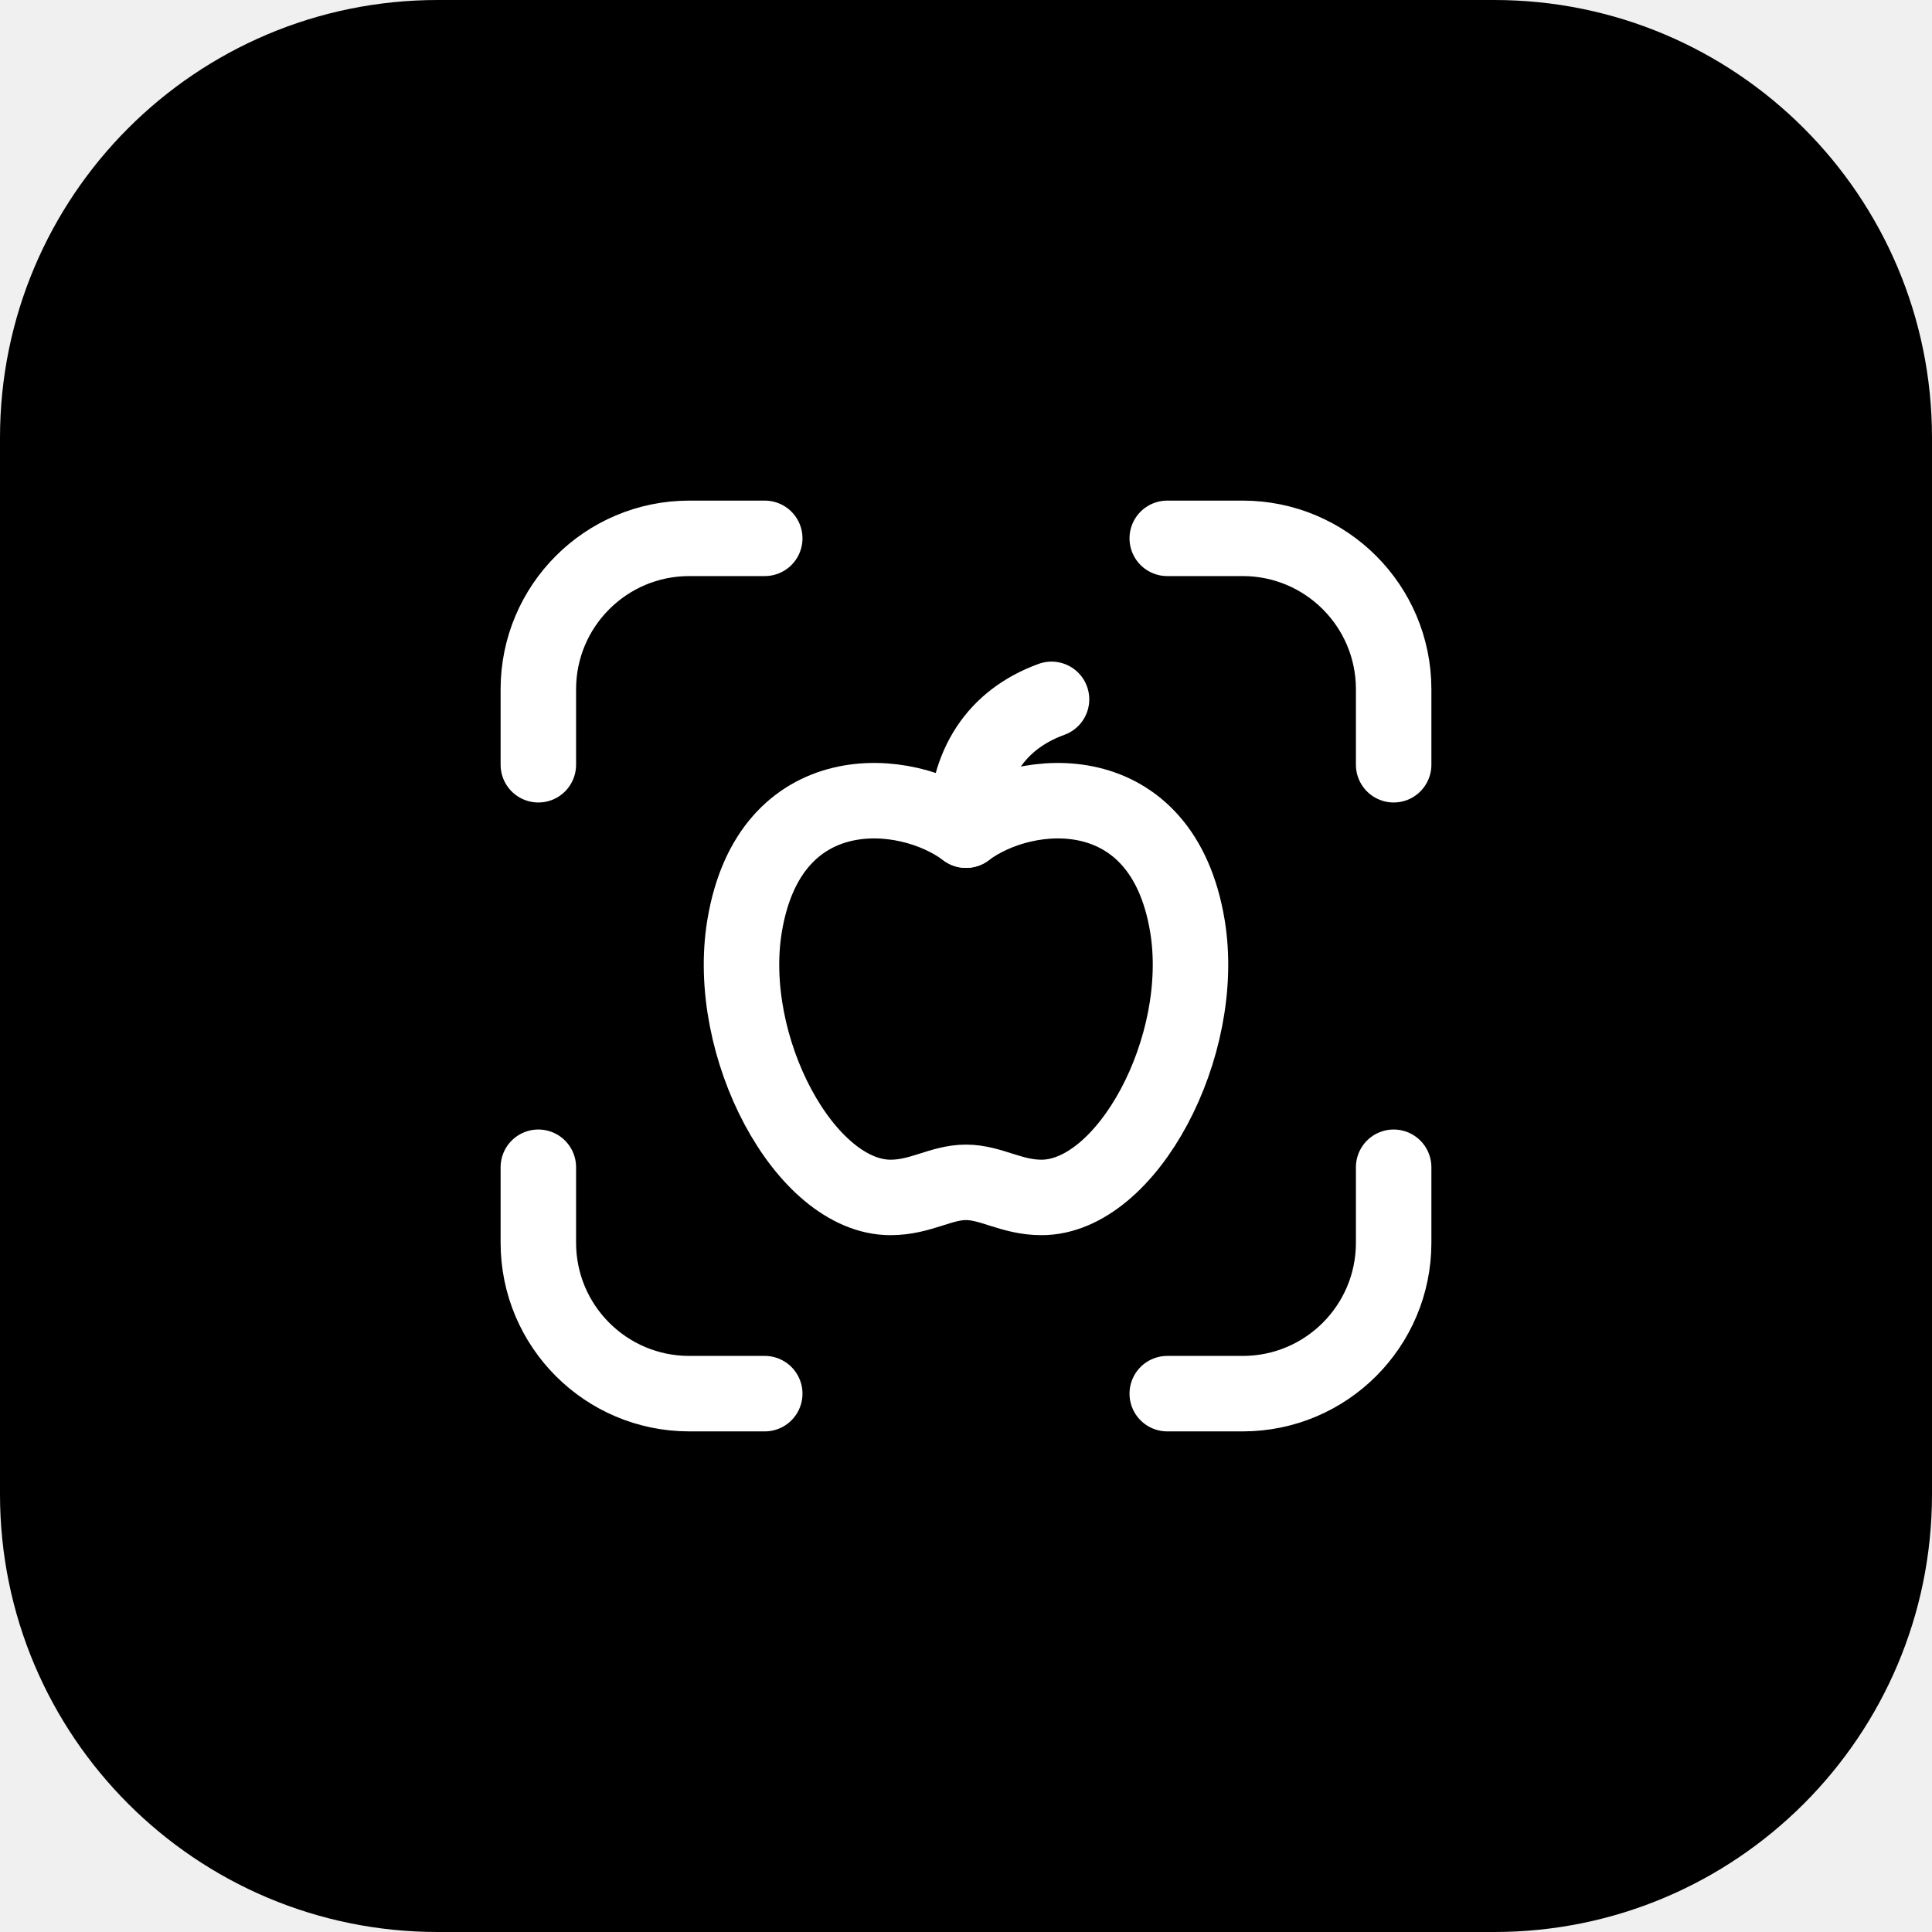
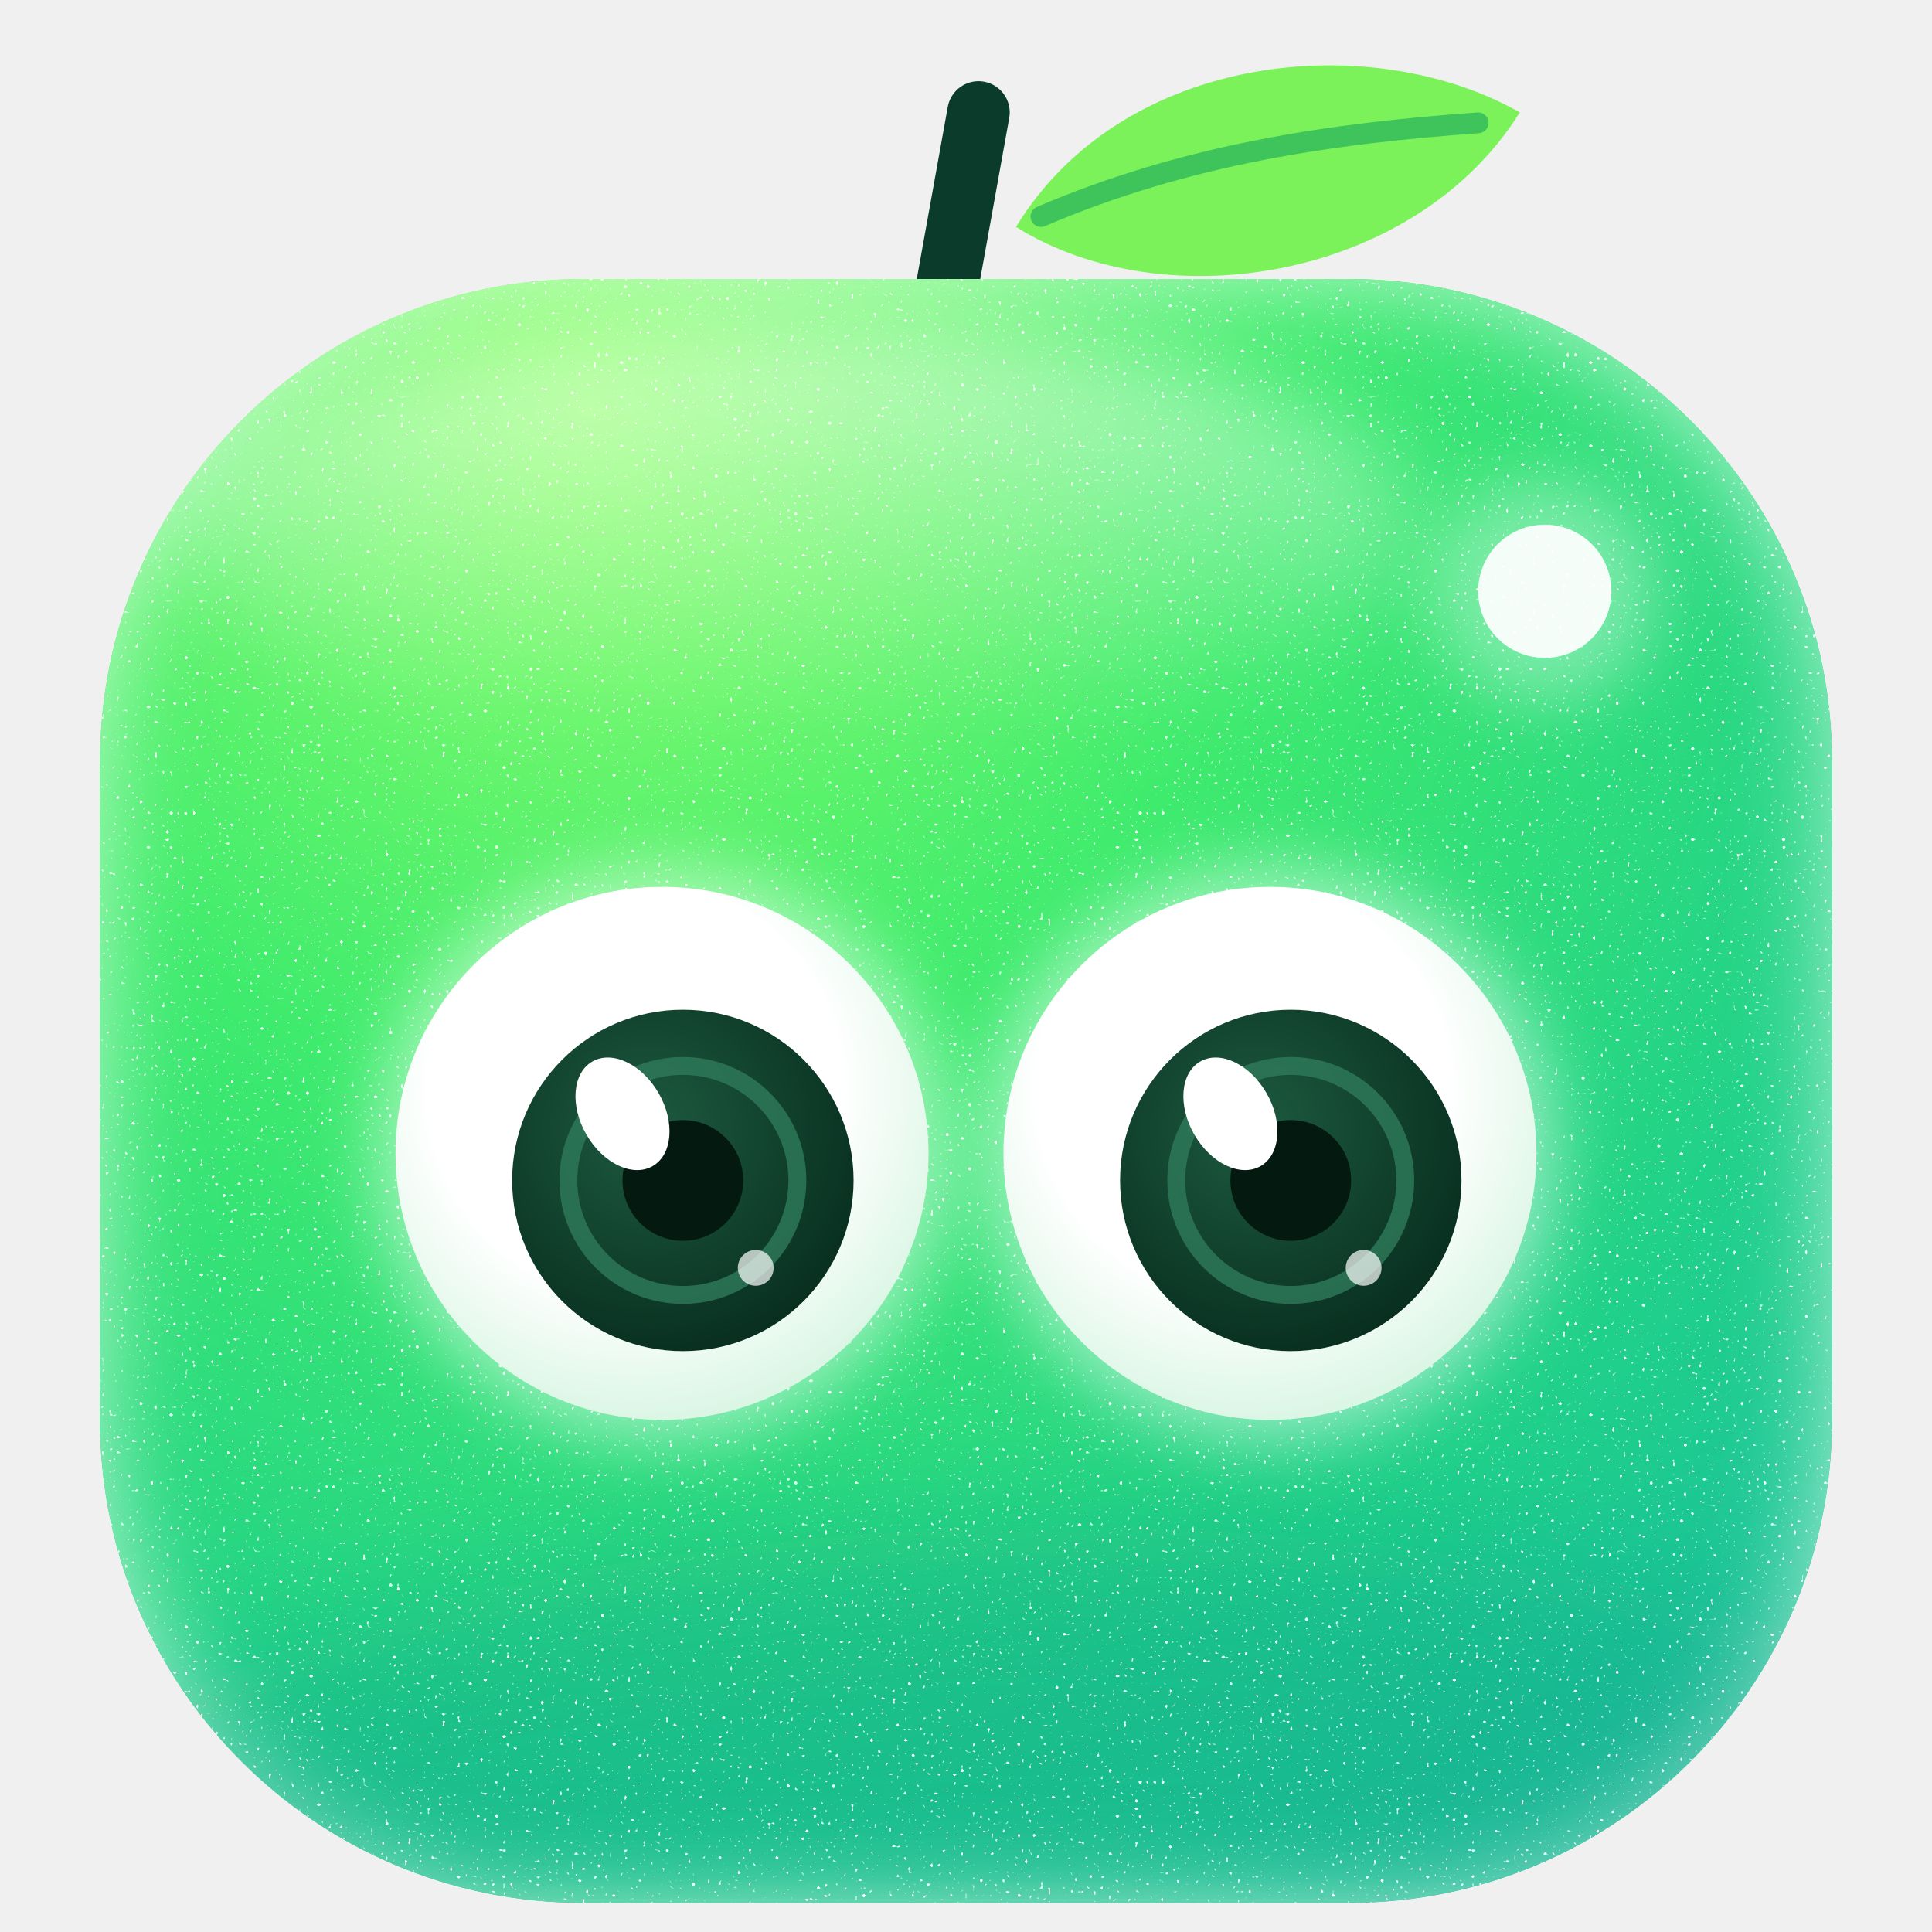
- <svg xmlns="http://www.w3.org/2000/svg" width="512" height="512" viewBox="0 0 512 512">
-   <rect width="512" height="512" rx="116" fill="#000" />
-   <g transform="translate(96 96) scale(13.3333)" fill="none" stroke="#fff" stroke-width="1.5" stroke-linecap="round" stroke-linejoin="round">
-     <path d="M3.5 8V6.5a3 3 0 0 1 3-3H8" />
-     <path d="M16 3.5h1.5a3 3 0 0 1 3 3V8" />
-     <path d="M20.5 16v1.5a3 3 0 0 1-3 3H16" />
-     <path d="M8 20.5H6.5a3 3 0 0 1-3-3V16" />
-     <path d="M12 9.3c-1.2-.9-3.9-1.1-4.4 1.9-.4 2.4 1.2 5.4 2.9 5.4.6 0 1-.3 1.5-.3s.9.3 1.5.3c1.7 0 3.3-3 2.9-5.4-.5-3-3.2-2.8-4.4-1.9z" />
-     <path d="M12 9.3c0-1.3.6-2.2 1.7-2.6" />
+ <svg xmlns="http://www.w3.org/2000/svg" width="512" height="512" viewBox="48 36 928 928">
+   <defs>
+     <radialGradient id="fl-body" gradientUnits="userSpaceOnUse" cx="330" cy="230" r="950">
+       <stop offset="0" stop-color="#8CFF6A" />
+       <stop offset=".35" stop-color="#3EEB6C" />
+       <stop offset=".7" stop-color="#1FD08A" />
+       <stop offset="1" stop-color="#18B9A6" />
+     </radialGradient>
+     <linearGradient id="fl-gloss" x1="0" y1="0" x2="0" y2="1">
+       <stop offset="0" stop-color="#fff" stop-opacity=".55" />
+       <stop offset="1" stop-color="#fff" stop-opacity="0" />
+     </linearGradient>
+     <radialGradient id="fl-eye" cx="45%" cy="38%" r="70%">
+       <stop offset=".55" stop-color="#fff" />
+       <stop offset="1" stop-color="#CFF3DC" />
+     </radialGradient>
+     <radialGradient id="fl-pupil" cx="40%" cy="35%" r="75%">
+       <stop offset="0" stop-color="#1D5A40" />
+       <stop offset="1" stop-color="#062A1C" />
+     </radialGradient>
+     <filter id="fl-shadow" filterUnits="userSpaceOnUse" x="0" y="0" width="1024" height="1024">
+       <feGaussianBlur stdDeviation="34" />
+     </filter>
+     <filter id="fl-soft" filterUnits="userSpaceOnUse" x="0" y="0" width="1024" height="1024">
+       <feGaussianBlur stdDeviation="22" />
+     </filter>
+     <filter id="fl-glow" x="-60%" y="-60%" width="220%" height="220%">
+       <feGaussianBlur stdDeviation="16" />
+     </filter>
+     <filter id="fl-inner" filterUnits="userSpaceOnUse" x="0" y="0" width="1024" height="1024">
+       <feGaussianBlur in="SourceAlpha" stdDeviation="24" result="b" />
+       <feComposite in="b" in2="SourceAlpha" operator="arithmetic" k2="-1" k3="1" result="e" />
+       <feFlood flood-color="#E6FFE9" flood-opacity=".75" />
+       <feComposite in2="e" operator="in" />
+     </filter>
+     <filter id="fl-grain" filterUnits="userSpaceOnUse" x="0" y="0" width="1024" height="1024">
+       <feTurbulence type="fractalNoise" baseFrequency=".55" numOctaves="1" seed="7" />
+       <feColorMatrix type="matrix" values="0 0 0 0 1  0 0 0 0 1  0 0 0 0 1  14 0 0 0 -9.4" />
+     </filter>
+     <clipPath id="fl-tile">
+       <rect x="96" y="170" width="832" height="780" rx="232" />
+     </clipPath>
+   </defs>
+   <path d="M500 190 L518 90" stroke="#0B3B2A" stroke-width="30" stroke-linecap="round" />
+   <path d="M536 145 C588 60 708 50 778 90 C728 170 608 190 536 145 Z" fill="#7BF25A" />
+   <path d="M548 140 C618 110 688 100 758 95" stroke="#3EC45A" stroke-width="10" fill="none" stroke-linecap="round" />
+   <g clip-path="url(#fl-tile)">
+     <rect width="1024" height="1024" fill="url(#fl-body)" />
+     <g filter="url(#fl-inner)">
+       <rect x="96" y="170" width="832" height="780" rx="232" />
+     </g>
+     <ellipse cx="560" cy="1000" rx="560" ry="230" fill="#0E9E8C" opacity=".35" filter="url(#fl-shadow)" />
+     <ellipse cx="430" cy="290" rx="300" ry="100" fill="url(#fl-gloss)" filter="url(#fl-soft)" />
+     <rect width="1024" height="1024" filter="url(#fl-grain)" opacity=".9" />
  </g>
+   <circle cx="790" cy="320" r="54" fill="#fff" opacity=".35" filter="url(#fl-glow)" />
+   <circle cx="790" cy="320" r="32" fill="#fff" opacity=".92" />
+   <circle cx="366" cy="590" r="138" fill="#fff" opacity=".5" filter="url(#fl-glow)" />
+   <circle cx="366" cy="590" r="128" fill="url(#fl-eye)" />
+   <circle cx="376" cy="603" r="82" fill="url(#fl-pupil)" />
+   <circle cx="376" cy="603" r="55" fill="none" stroke="#2E7A5A" stroke-width="8.6" opacity=".8" />
+   <circle cx="376" cy="603" r="29" fill="#041A11" />
+   <ellipse cx="347" cy="571" rx="20" ry="29" fill="#fff" transform="rotate(-30 347 571)" />
+   <circle cx="411" cy="645" r="8.6" fill="#fff" opacity=".7" />
+   <circle cx="658" cy="590" r="138" fill="#fff" opacity=".5" filter="url(#fl-glow)" />
+   <circle cx="658" cy="590" r="128" fill="url(#fl-eye)" />
+   <circle cx="668" cy="603" r="82" fill="url(#fl-pupil)" />
+   <circle cx="668" cy="603" r="55" fill="none" stroke="#2E7A5A" stroke-width="8.6" opacity=".8" />
+   <circle cx="668" cy="603" r="29" fill="#041A11" />
+   <ellipse cx="639" cy="571" rx="20" ry="29" fill="#fff" transform="rotate(-30 639 571)" />
+   <circle cx="703" cy="645" r="8.6" fill="#fff" opacity=".7" />
</svg>
